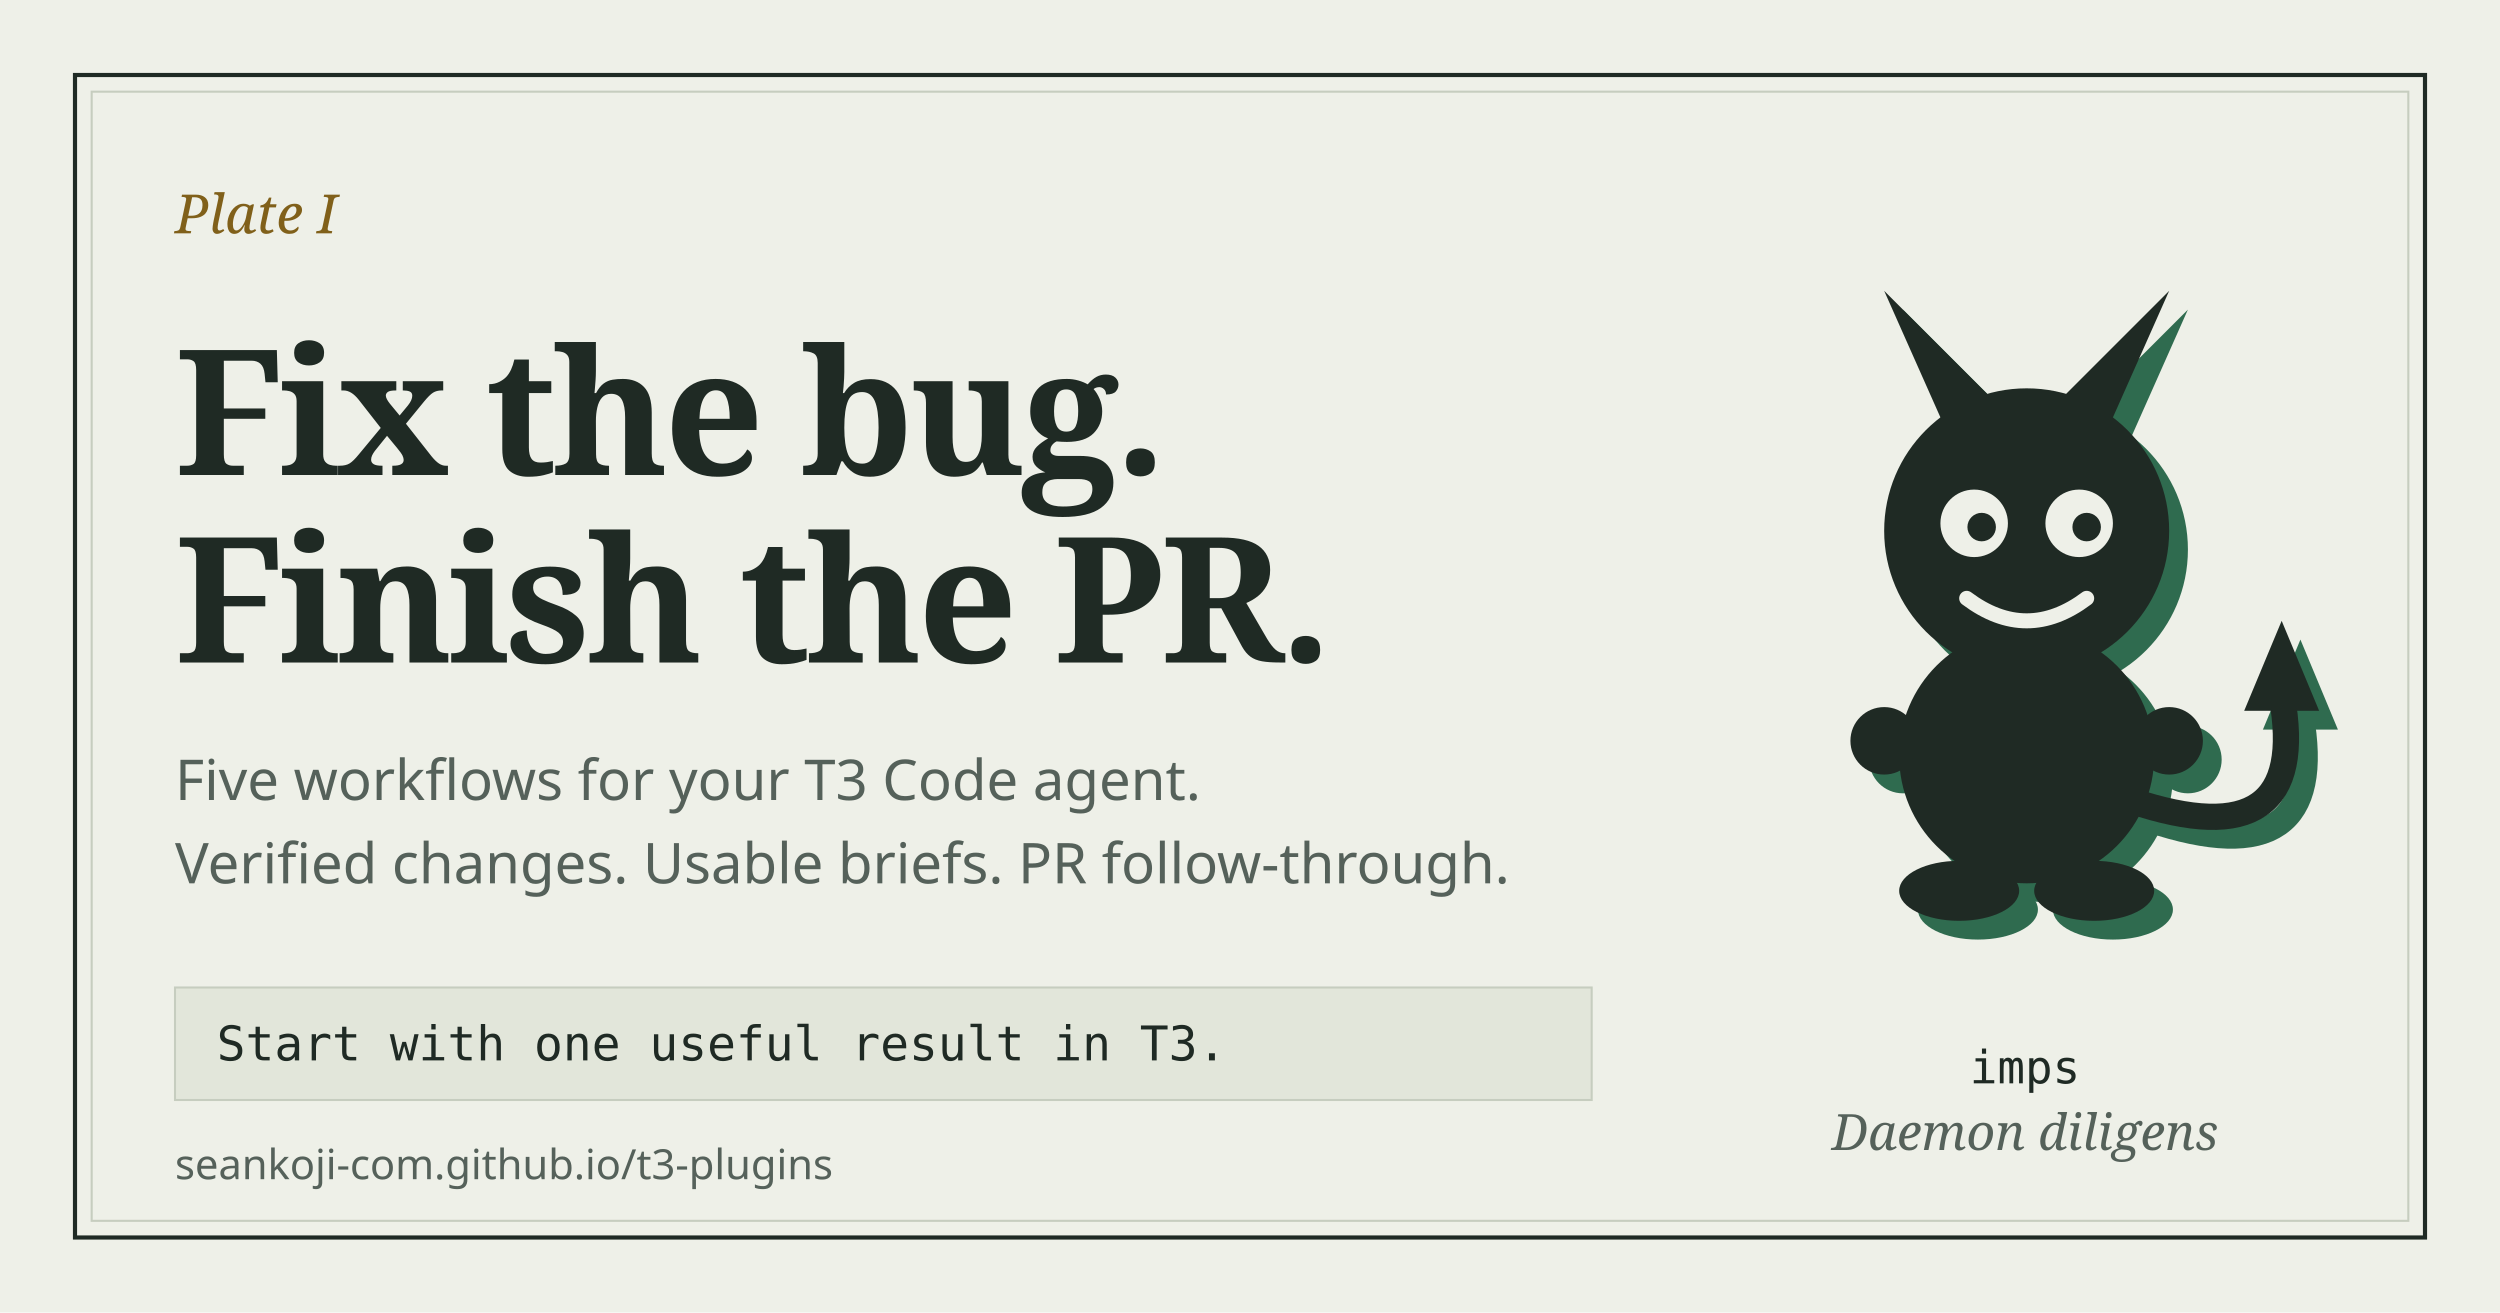
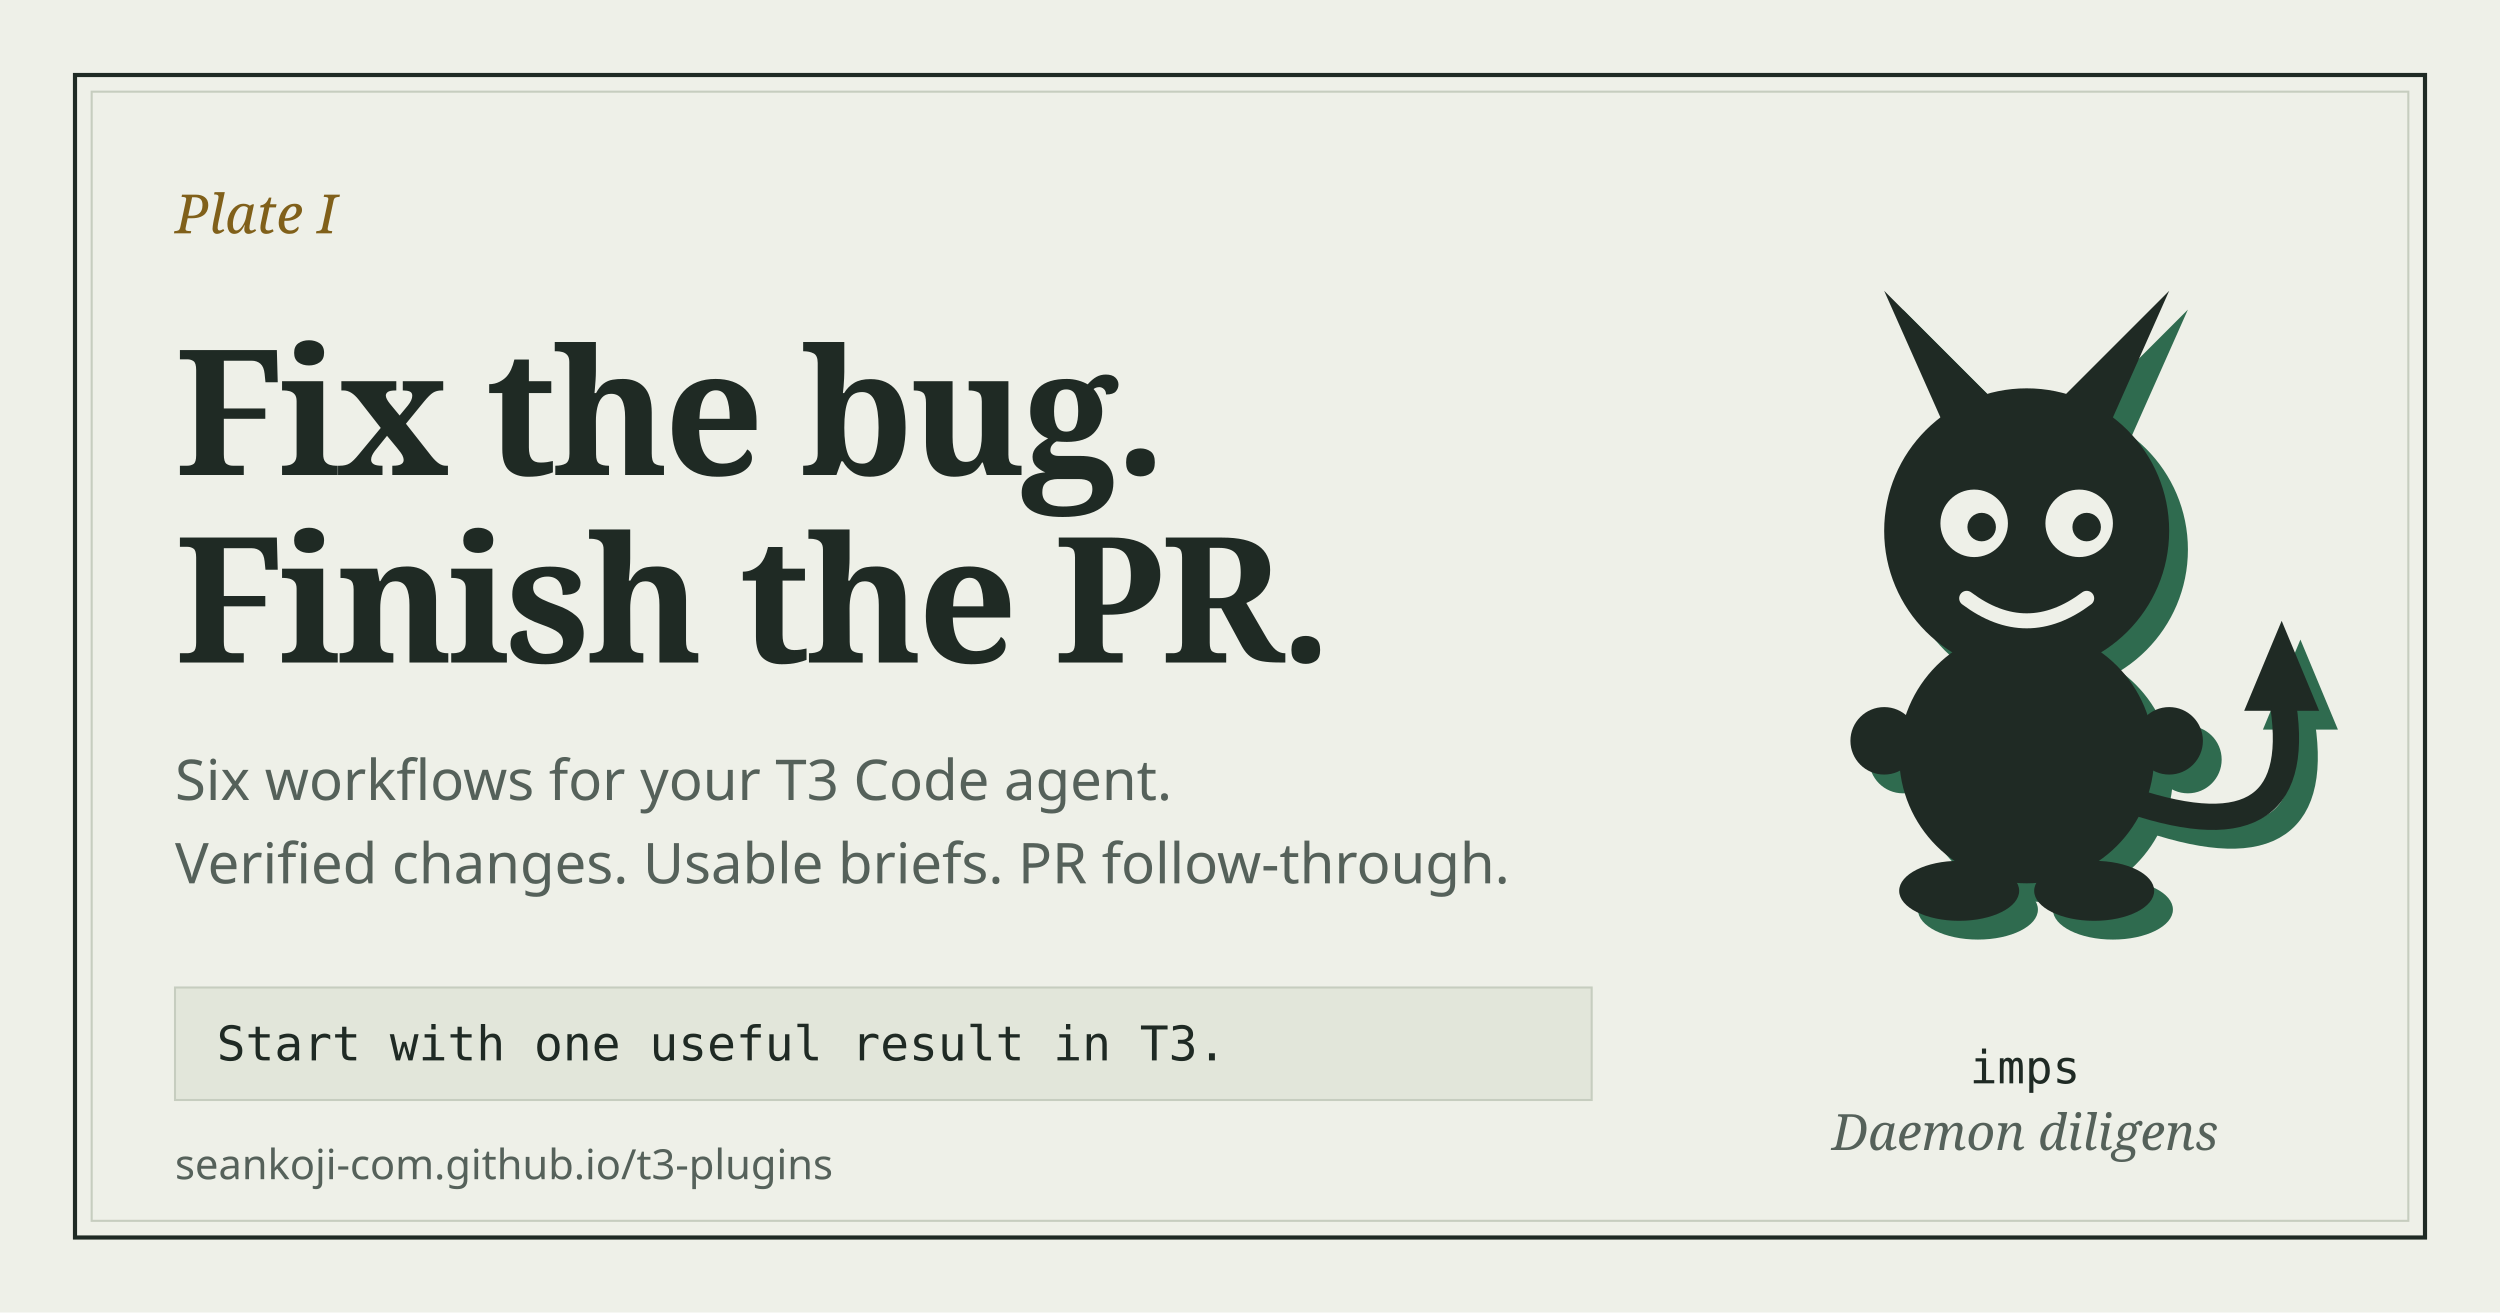
<svg xmlns="http://www.w3.org/2000/svg" viewBox="0 0 1200 630" width="1200" height="630" role="img" aria-label="t3-plugins: fix the bug, finish the PR">
  <style>
@font-face{font-family:"Fraunces";src:url("fonts/fraunces-variable.woff2") format("woff2");font-weight:300 900}
@font-face{font-family:"IBM Plex Sans";src:url("fonts/ibm-plex-sans-variable.woff2") format("woff2");font-weight:100 700}
@font-face{font-family:"IBM Plex Mono";src:url("fonts/ibm-plex-mono-400.woff2") format("woff2");font-weight:400}
.d{font-family:"Fraunces",Georgia,serif}.s{font-family:"IBM Plex Sans",system-ui,sans-serif}.m{font-family:"IBM Plex Mono",ui-monospace,monospace}
</style>
  <rect width="1200" height="630" fill="#eef0e8" />
  <rect x="36" y="36" width="1128" height="558" fill="none" stroke="#1f2a24" stroke-width="2" />
  <rect x="44" y="44" width="1112" height="542" fill="none" stroke="#c6cdbf" stroke-width="1" />
  <text x="84" y="112" class="d" font-style="italic" font-size="26" fill="#80601a">Plate I</text>
  <text x="84" y="228" class="d" font-size="84" font-weight="600" letter-spacing="-2.2" fill="#1f2a24">Fix the bug.</text>
  <text x="84" y="318" class="d" font-size="84" font-weight="600" letter-spacing="-2.2" fill="#1f2a24">Finish the PR.</text>
-   <text x="84" y="384" class="s" font-size="27" fill="#55615a">Five workflows for your T3 Code agent.</text>
+   <text x="84" y="384" class="s" font-size="27" fill="#55615a">Six workflows for your T3 Code agent.</text>
  <text x="84" y="424" class="s" font-size="27" fill="#55615a">Verified changes. Usable briefs. PR follow-through.</text>
  <rect x="84" y="474" width="680" height="54" fill="#e2e6da" stroke="#c6cdbf" />
  <text x="104" y="509" class="m" font-size="23" fill="#1f2a24">Start with one useful result in T3.</text>
  <text x="84" y="566" class="s" font-size="20" fill="#55615a">seankoji-com.github.io/t3-plugins</text>
  <g transform="translate(809 127) scale(3.6)" opacity="1">
    <path d="M37 24 L29 6 L43 20 Z" fill="#2f6b4f" />
    <path d="M59 24 L67 6 L53 20 Z" fill="#2f6b4f" />
    <circle cx="48" cy="38" r="19" fill="#2f6b4f" />
    <path d="M62 74 Q86 82 82 60" fill="none" stroke="#2f6b4f" stroke-width="3.5" stroke-linecap="round" />
    <path d="M77 62 L82 50 L87 62 Z" fill="#2f6b4f" />
    <circle cx="48" cy="68" r="17" fill="#2f6b4f" />
    <circle cx="29" cy="66" r="4.5" fill="#2f6b4f" />
    <circle cx="67" cy="66" r="4.5" fill="#2f6b4f" />
    <ellipse cx="39" cy="86" rx="8" ry="4" fill="#2f6b4f" />
    <ellipse cx="57" cy="86" rx="8" ry="4" fill="#2f6b4f" />
  </g>
  <g transform="translate(800 118) scale(3.6)">
    <path d="M37 24 L29 6 L43 20 Z" fill="#1f2a24" />
    <path d="M59 24 L67 6 L53 20 Z" fill="#1f2a24" />
    <circle cx="48" cy="38" r="19" fill="#1f2a24" />
    <path d="M62 74 Q86 82 82 60" fill="none" stroke="#1f2a24" stroke-width="3.5" stroke-linecap="round" />
    <path d="M77 62 L82 50 L87 62 Z" fill="#1f2a24" />
    <circle cx="48" cy="68" r="17" fill="#1f2a24" />
    <circle cx="29" cy="66" r="4.5" fill="#1f2a24" />
    <circle cx="67" cy="66" r="4.5" fill="#1f2a24" />
    <ellipse cx="39" cy="86" rx="8" ry="4" fill="#1f2a24" />
    <ellipse cx="57" cy="86" rx="8" ry="4" fill="#1f2a24" />
    <circle cx="41" cy="37" r="4.5" fill="#eef0e8" />
    <circle cx="55" cy="37" r="4.5" fill="#eef0e8" />
    <circle cx="42" cy="37.5" r="1.9" fill="#1f2a24" />
    <circle cx="56" cy="37.5" r="1.9" fill="#1f2a24" />
    <path d="M40 47 Q48 53 56 47" fill="none" stroke="#eef0e8" stroke-width="2" stroke-linecap="round" />
  </g>
  <text x="972" y="520" class="m" font-size="22" font-weight="500" fill="#1f2a24" text-anchor="middle">imps</text>
  <text x="972" y="552" class="d" font-style="italic" font-size="24" fill="#55615a" text-anchor="middle">Daemon diligens</text>
</svg>
